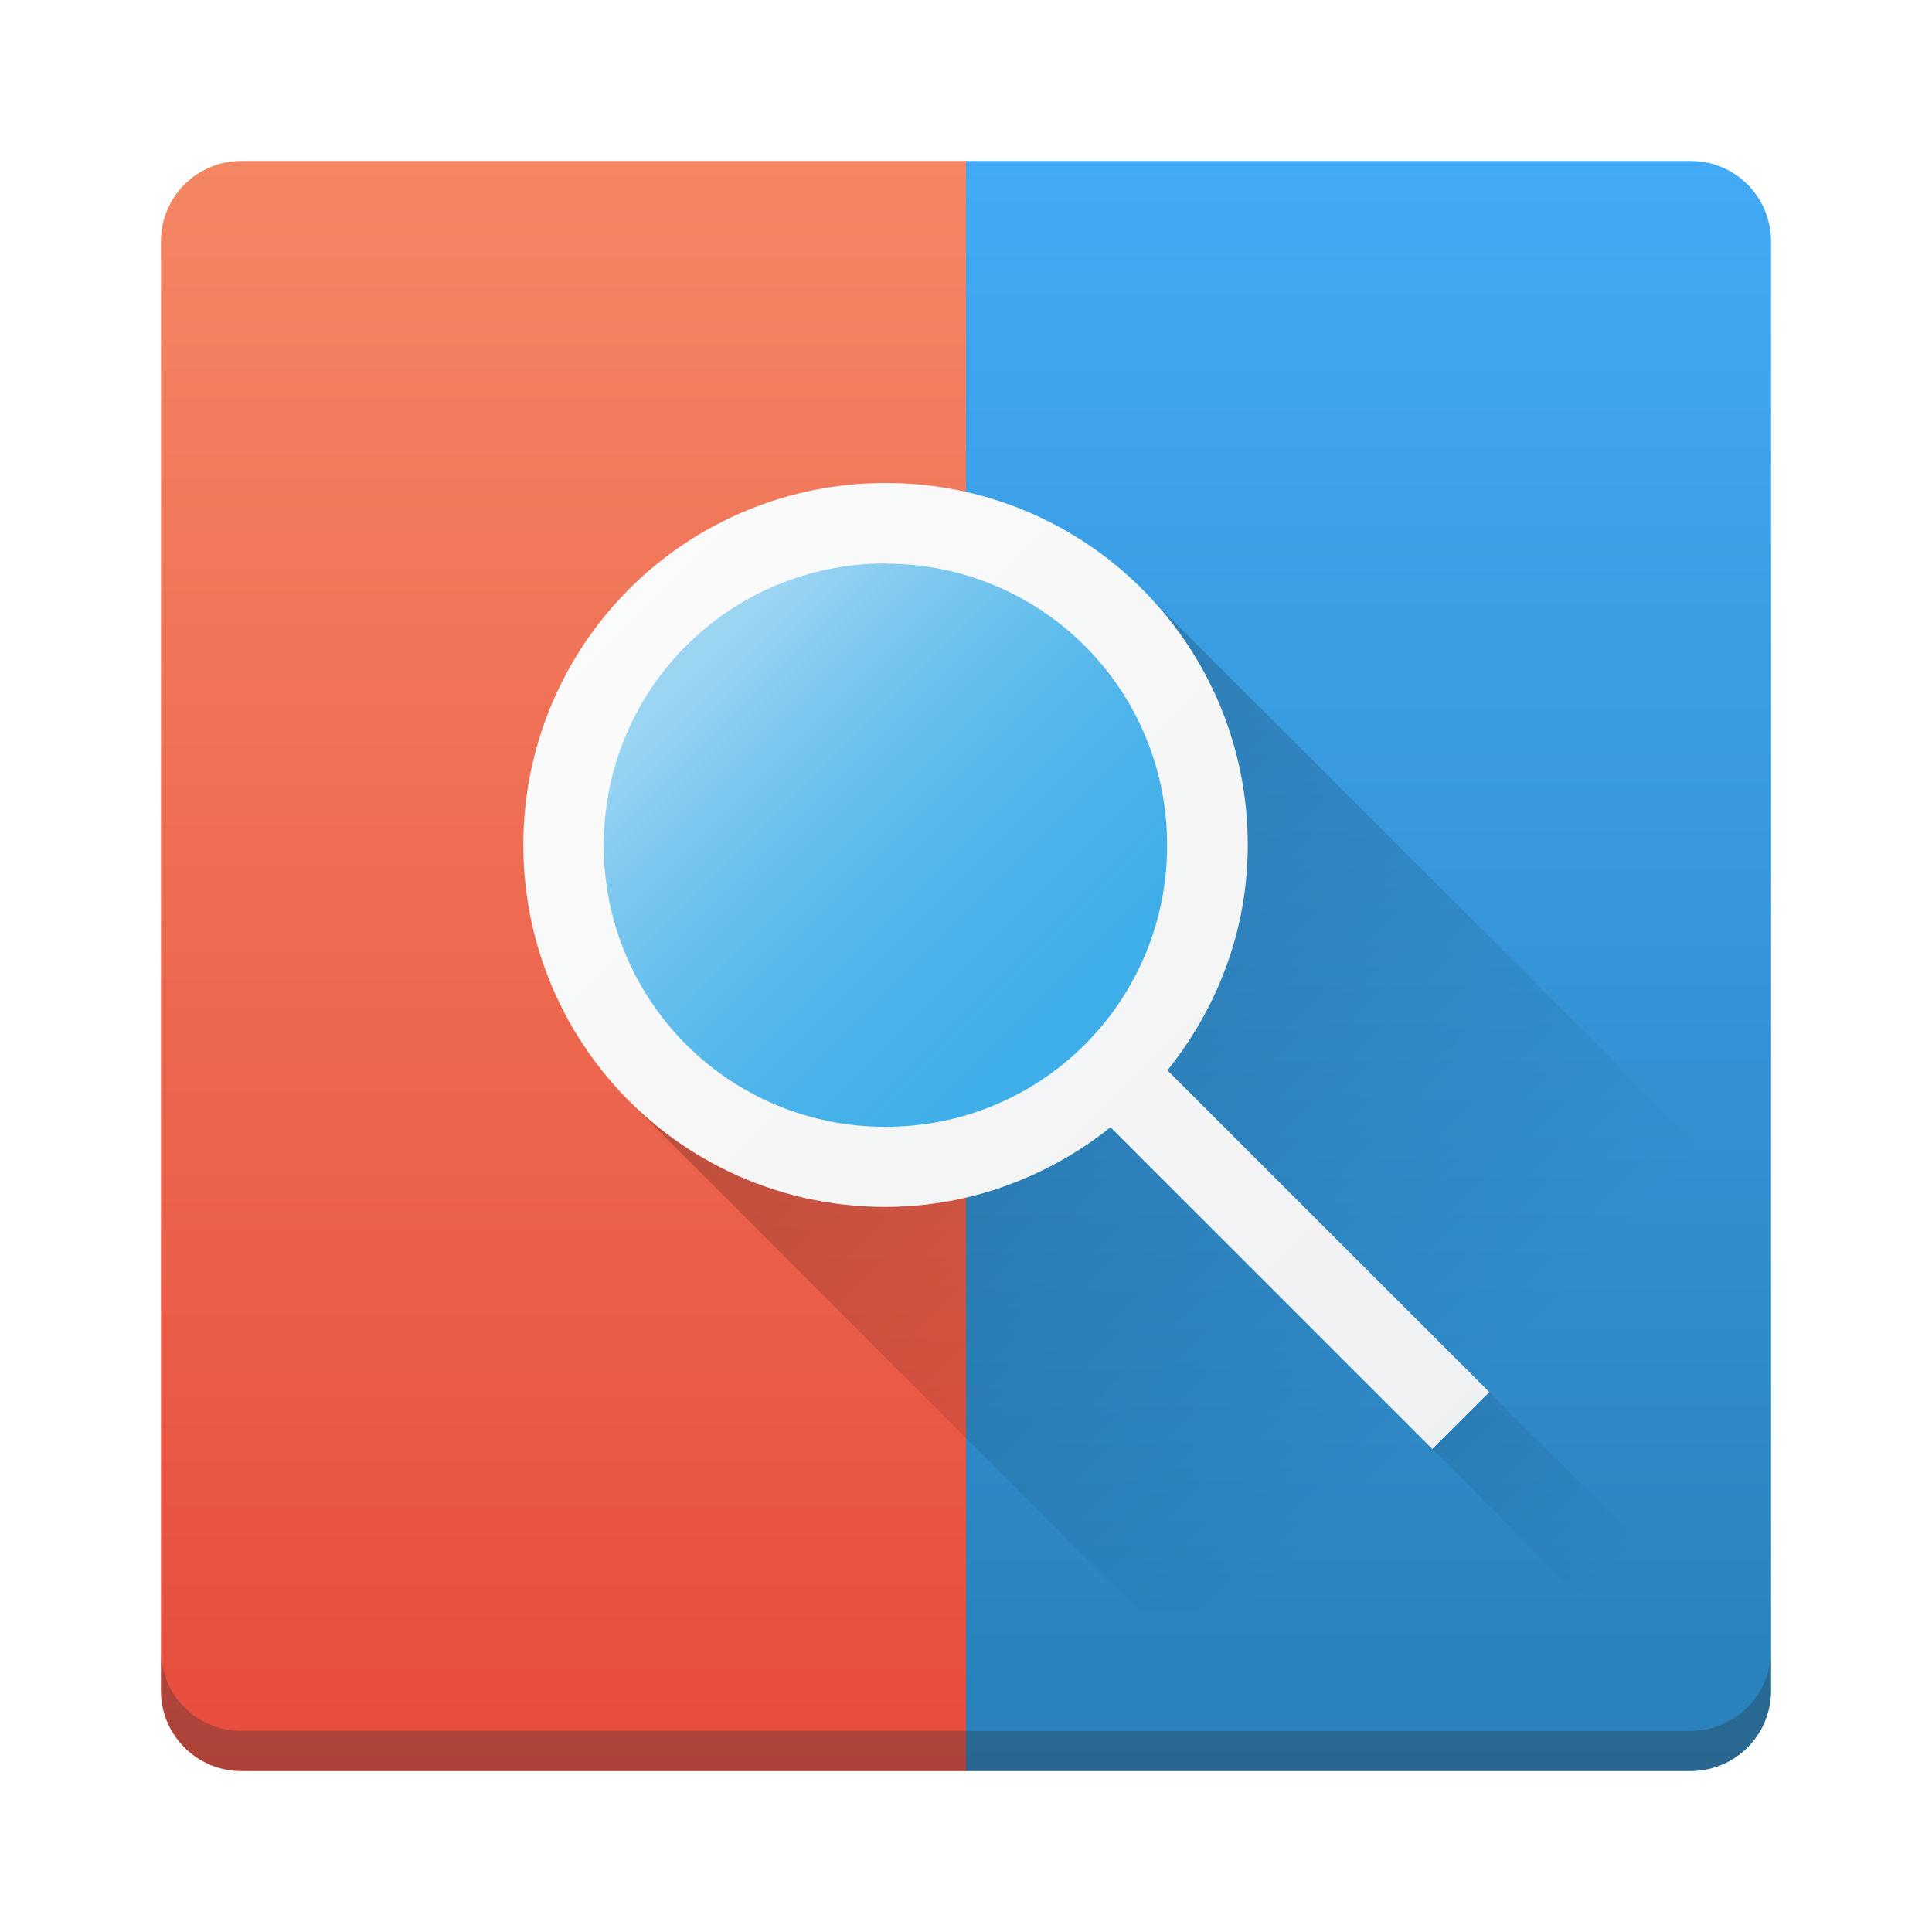
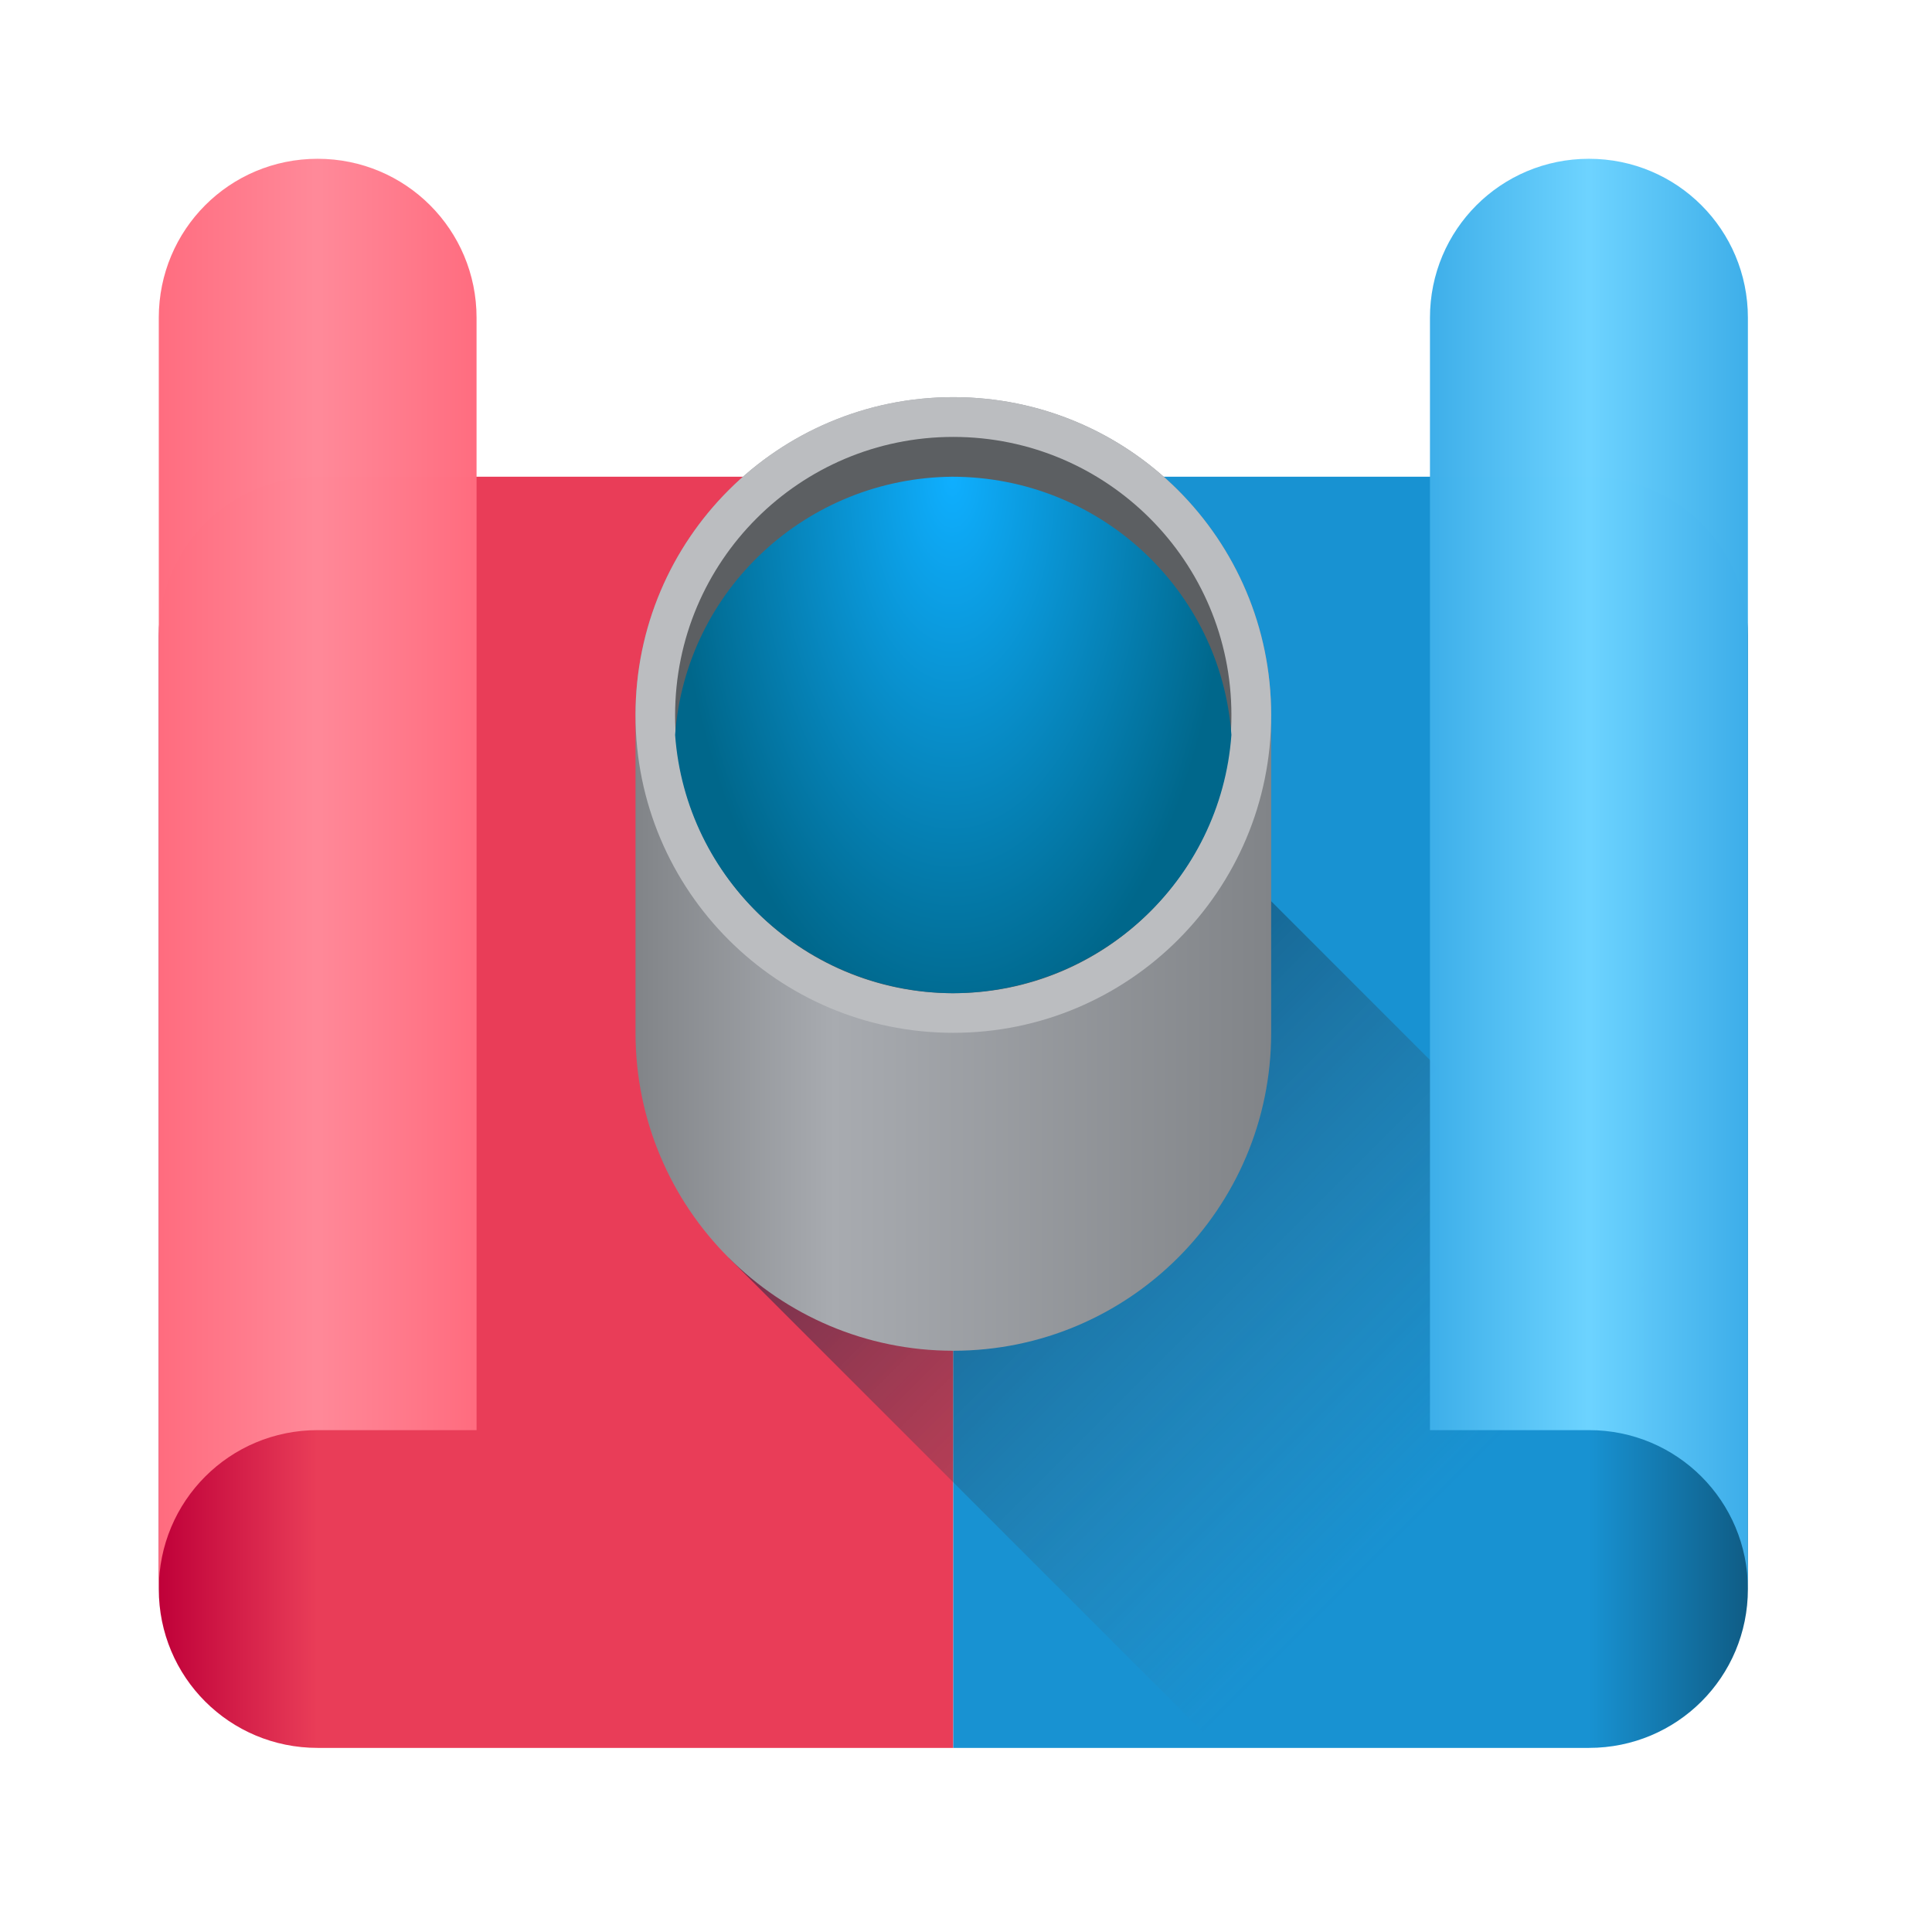
- <svg xmlns="http://www.w3.org/2000/svg" height="48" viewBox="0 0 12.7 12.7" width="48" version="1.1" id="svg961">
-   <defs id="defs965" />
-   <linearGradient id="e" gradientUnits="userSpaceOnUse" x1="4.611" x2="7.333" y1="4.347" y2="7.068">
-     <stop offset="0" stop-color="#fcfcfc" stop-opacity=".5" id="stop911" />
-     <stop offset="1" stop-color="#3daee9" stop-opacity="0" id="stop913" />
-   </linearGradient>
-   <linearGradient id="c" gradientUnits="userSpaceOnUse" x1="16.5" x2="36" y1="15.5" y2="35">
-     <stop offset="0" id="stop916" />
-     <stop offset="1" stop-opacity="0" id="stop918" />
-   </linearGradient>
-   <linearGradient id="f" gradientUnits="userSpaceOnUse" x1="3.44" x2="9.79" y1="3.175" y2="9.525">
-     <stop offset="0" stop-color="#fcfcfc" id="stop921" />
-     <stop offset="1" stop-color="#eff0f1" id="stop923" />
-   </linearGradient>
-   <linearGradient id="d" gradientUnits="userSpaceOnUse" x1="9.525" x2="10.583" y1="9.26" y2="10.319">
-     <stop offset="0" stop-opacity=".467" id="stop926" />
-     <stop offset="1" stop-opacity="0" id="stop928" />
-   </linearGradient>
-   <linearGradient id="b" gradientUnits="userSpaceOnUse" x1="11.642" x2="11.642" y1="295.942" y2="285.358">
-     <stop offset="0" stop-color="#2980b9" id="stop931" />
-     <stop offset="1" stop-color="#42aaf6" id="stop933" />
-   </linearGradient>
-   <linearGradient id="a" gradientUnits="userSpaceOnUse" x1="1.058" x2="1.058" y1="295.942" y2="285.358">
-     <stop offset="0" stop-color="#e74c3c" id="stop936" />
-     <stop offset="1" stop-color="#f48664" id="stop938" />
-   </linearGradient>
-   <path d="M6.35 1.058l-.265.265v10.054l.265.265.265-.265V1.323z" fill="#232629" id="path941" />
-   <path d="M5.82 3.175a2.377 2.377 0 0 0-2.38 2.38 2.377 2.377 0 0 0 2.38 2.381c.564 0 1.073-.202 1.48-.526l2.115 2.115.375-.374-2.116-2.115c.326-.407.528-.917.528-1.48a2.377 2.377 0 0 0-2.381-2.381zm0 .529c1.027 0 1.853.826 1.853 1.851 0 1.026-.826 1.852-1.852 1.852s-1.852-.826-1.852-1.852c0-1.025.826-1.851 1.852-1.851z" fill="#232629" id="path943" />
-   <path d="M1.587 285.358H6.35v10.584H1.587a.528.528 0 0 1-.529-.53v-9.525c0-.293.236-.529.53-.529z" fill="url(#a)" transform="translate(0 -284.3)" id="path945" />
-   <path d="M11.113 295.942H6.35v-10.584h4.763c.293 0 .529.236.529.53v9.524c0 .294-.236.53-.53.53z" fill="url(#b)" transform="translate(0 -284.3)" id="path947" />
-   <path d="M28.363 14.637l-1.416 1.416A7 7 0 0 1 29 21a7 7 0 0 1-7 7 7 7 0 0 1-4.947-2.053l-1.416 1.416L28.27 40H42.5V28.771z" fill="url(#c)" opacity=".3" transform="scale(.26458)" id="path949" />
-   <path d="M9.415 9.525l.375-.374 1.38 1.38h-.749z" fill="url(#d)" opacity=".2" id="path951" />
-   <path d="M1.058 10.848v.264c0 .294.236.53.53.53h9.524c.294 0 .53-.236.53-.53v-.264c0 .293-.236.53-.53.53H1.587a.528.528 0 0 1-.529-.53z" fill="#292c2f" opacity=".3" id="path953" />
-   <circle cx="5.821" cy="5.556" fill="#3daee9" fill-rule="evenodd" r="2.117" id="circle955" />
-   <circle cx="5.821" cy="5.556" fill="url(#e)" fill-rule="evenodd" r="2.117" id="circle957" />
-   <path d="M5.82 3.175a2.377 2.377 0 0 0-2.38 2.38 2.376 2.376 0 0 0 2.91 2.318 2.41 2.41 0 0 0 .95-.463l2.115 2.115.375-.374-2.116-2.115c.326-.407.528-.917.528-1.48a2.375 2.375 0 0 0-2.381-2.381zm0 .53a1.847 1.847 0 0 1 1.852 1.852 1.846 1.846 0 0 1-1.851 1.85 1.847 1.847 0 0 1-1.852-1.851c0-1.026.826-1.852 1.852-1.852z" fill="url(#f)" id="path959" />
+ <svg xmlns="http://www.w3.org/2000/svg" width="48px" height="48px" viewBox="0 0 48 48" version="1.1">
+   <defs>
+     <linearGradient id="linear0" gradientUnits="userSpaceOnUse" x1="21.167" y1="257.842" x2="22.225" y2="257.842" gradientTransform="matrix(3.730419,0,0,3.730419,-75.01639,-934.2222)">
+       <stop offset="0" style="stop-color:rgb(74.902%,0%,22.353%);stop-opacity:1;" />
+       <stop offset="1" style="stop-color:rgb(91.373%,23.922%,34.51%);stop-opacity:1;" />
+     </linearGradient>
+     <linearGradient id="linear1" gradientUnits="userSpaceOnUse" x1="21.167" y1="257.842" x2="31.75" y2="257.842" gradientTransform="matrix(3.730419,0,0,3.730419,-75.01639,-934.2222)">
+       <stop offset="0" style="stop-color:rgb(9.412%,57.255%,82.353%);stop-opacity:1;" />
+       <stop offset="0.1" style="stop-color:rgb(9.412%,57.255%,82.353%);stop-opacity:1;" />
+       <stop offset="0.9" style="stop-color:rgb(9.412%,57.255%,82.353%);stop-opacity:1;" />
+       <stop offset="1" style="stop-color:rgb(5.882%,36.078%,52.157%);stop-opacity:1;" />
+     </linearGradient>
+     <linearGradient id="linear2" gradientUnits="userSpaceOnUse" x1="21.167" y1="256.254" x2="23.283" y2="256.254" gradientTransform="matrix(3.730419,0,0,3.730419,-75.01639,-934.2222)">
+       <stop offset="0" style="stop-color:rgb(100%,42.353%,49.804%);stop-opacity:0.996;" />
+       <stop offset="0.5" style="stop-color:rgb(100%,53.725%,60%);stop-opacity:0.996;" />
+       <stop offset="1" style="stop-color:rgb(100%,42.353%,49.804%);stop-opacity:0.996;" />
+     </linearGradient>
+     <linearGradient id="linear3" gradientUnits="userSpaceOnUse" x1="26.326" y1="257.312" x2="30.948" y2="257.312" gradientTransform="matrix(2.637805,2.637805,-2.637805,2.637805,632.6324,-722.8708)">
+       <stop offset="0" style="stop-color:rgb(0%,13.333%,24.314%);stop-opacity:0.538;" />
+       <stop offset="1" style="stop-color:rgb(36.078%,37.255%,38.431%);stop-opacity:0;" />
+     </linearGradient>
+     <linearGradient id="linear4" gradientUnits="userSpaceOnUse" x1="29.633" y1="256.254" x2="31.75" y2="256.254" gradientTransform="matrix(3.730419,0,0,3.730419,-75.01639,-934.2222)">
+       <stop offset="0" style="stop-color:rgb(23.922%,68.235%,91.373%);stop-opacity:0.996;" />
+       <stop offset="0.5" style="stop-color:rgb(42.745%,82.745%,100%);stop-opacity:0.996;" />
+       <stop offset="1" style="stop-color:rgb(23.922%,68.235%,91.373%);stop-opacity:0.996;" />
+     </linearGradient>
+     <linearGradient id="linear5" gradientUnits="userSpaceOnUse" x1="24.342" y1="256.254" x2="28.575" y2="256.254" gradientTransform="matrix(3.730419,0,0,3.730419,-75.0164,-934.2222)">
+       <stop offset="0" style="stop-color:rgb(50.588%,51.765%,53.333%);stop-opacity:1;" />
+       <stop offset="0.312" style="stop-color:rgb(65.882%,67.059%,69.02%);stop-opacity:1;" />
+       <stop offset="1" style="stop-color:rgb(50.588%,51.765%,53.333%);stop-opacity:1;" />
+     </linearGradient>
+     <radialGradient id="radial0" gradientUnits="userSpaceOnUse" cx="26.458" cy="253.344" fx="26.458" fy="253.344" r="1.852" gradientTransform="matrix(-0.00000186845,7.460839,-3.759263,-0.000000927055,976.0466,-185.5581)">
+       <stop offset="0" style="stop-color:rgb(5.882%,68.627%,100%);stop-opacity:1;" />
+       <stop offset="1" style="stop-color:rgb(0%,40.392%,54.51%);stop-opacity:1;" />
+     </radialGradient>
+   </defs>
+   <g id="surface229">
+     <path style=" stroke:none;fill-rule:nonzero;fill:url(#linear0);" d="M 7.891 11.844 C 5.703 11.844 3.945 13.605 3.945 15.793 L 3.945 39.48 C 3.945 41.668 5.703 43.426 7.891 43.426 L 23.684 43.426 L 23.684 11.844 Z M 7.891 11.844 " />
+     <path style=" stroke:none;fill-rule:nonzero;fill:url(#linear1);" d="M 23.684 11.844 L 23.684 43.426 L 39.477 43.426 C 41.664 43.426 43.426 41.668 43.426 39.48 L 43.426 15.793 C 43.426 13.605 41.664 11.844 39.477 11.844 Z M 23.684 11.844 " />
+     <path style=" stroke:none;fill-rule:nonzero;fill:url(#linear2);" d="M 7.891 3.945 C 5.703 3.945 3.945 5.707 3.945 7.895 L 3.945 39.48 C 3.945 37.293 5.703 35.531 7.891 35.531 L 11.84 35.531 L 11.84 7.895 C 11.84 5.707 10.078 3.945 7.891 3.945 Z M 7.891 3.945 " />
+     <path style=" stroke:none;fill-rule:nonzero;fill:url(#linear3);" d="M 34.852 47.996 L 18.102 31.246 L 29.27 20.078 L 46.02 36.828 " />
+     <path style=" stroke:none;fill-rule:nonzero;fill:url(#linear4);" d="M 39.477 3.945 C 37.289 3.945 35.527 5.707 35.527 7.895 L 35.527 35.531 L 39.477 35.531 C 41.664 35.531 43.426 37.293 43.426 39.48 L 43.426 7.895 C 43.426 5.707 41.664 3.945 39.477 3.945 Z M 39.477 3.945 " />
+     <path style=" stroke:none;fill-rule:nonzero;fill:url(#linear5);" d="M 23.684 9.867 C 28.047 9.867 31.582 13.402 31.582 17.766 L 31.582 25.66 C 31.582 30.023 28.047 33.559 23.684 33.559 C 19.324 33.559 15.789 30.023 15.789 25.66 L 15.789 17.766 C 15.789 13.402 19.324 9.867 23.684 9.867 Z M 23.684 9.867 " />
+     <path style=" stroke:none;fill-rule:nonzero;fill:rgb(73.333%,74.118%,75.294%);fill-opacity:1;" d="M 31.582 17.766 C 31.582 22.125 28.047 25.66 23.684 25.66 C 19.324 25.66 15.789 22.125 15.789 17.766 C 15.789 13.402 19.324 9.867 23.684 9.867 C 28.047 9.867 31.582 13.402 31.582 17.766 Z M 31.582 17.766 " />
+     <path style=" stroke:none;fill-rule:nonzero;fill:rgb(36.078%,37.255%,38.431%);fill-opacity:1;" d="M 30.594 17.766 C 30.594 21.582 27.5 24.676 23.684 24.676 C 19.867 24.676 16.773 21.582 16.773 17.766 C 16.773 13.949 19.867 10.855 23.684 10.855 C 27.5 10.855 30.594 13.949 30.594 17.766 Z M 30.594 17.766 " />
+     <path style=" stroke:none;fill-rule:nonzero;fill:url(#radial0);" d="M 23.66 11.844 C 20.031 11.875 17.035 14.668 16.773 18.258 C 17.035 21.852 20.031 24.645 23.66 24.676 C 27.309 24.668 30.332 21.871 30.594 18.258 C 30.332 14.648 27.309 11.848 23.66 11.844 Z M 23.66 11.844 " />
+   </g>
</svg>
